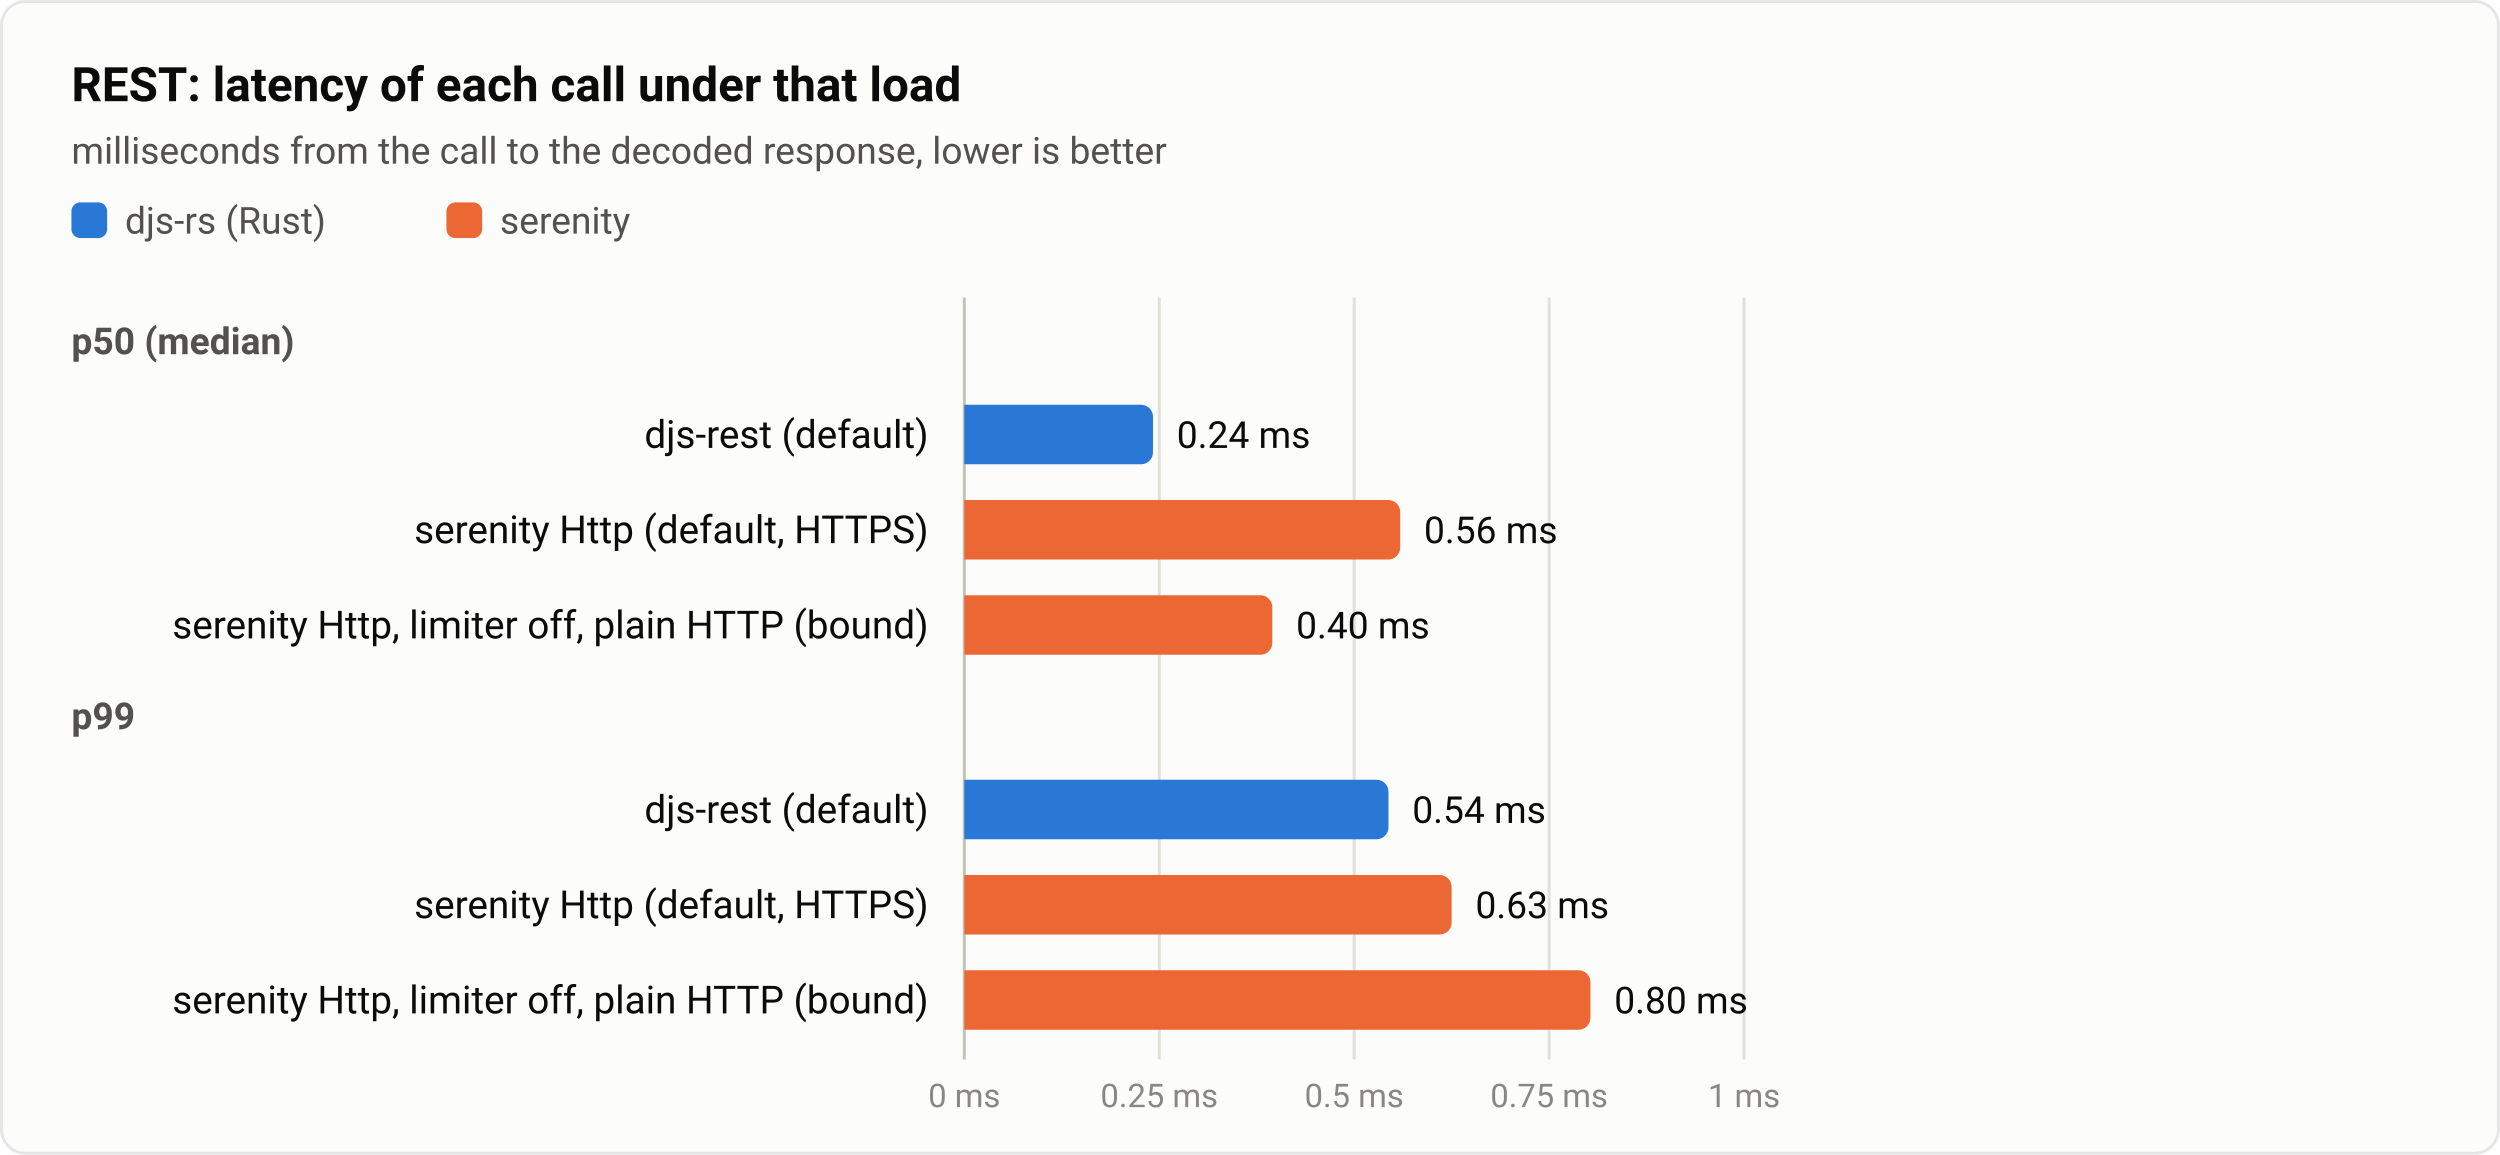
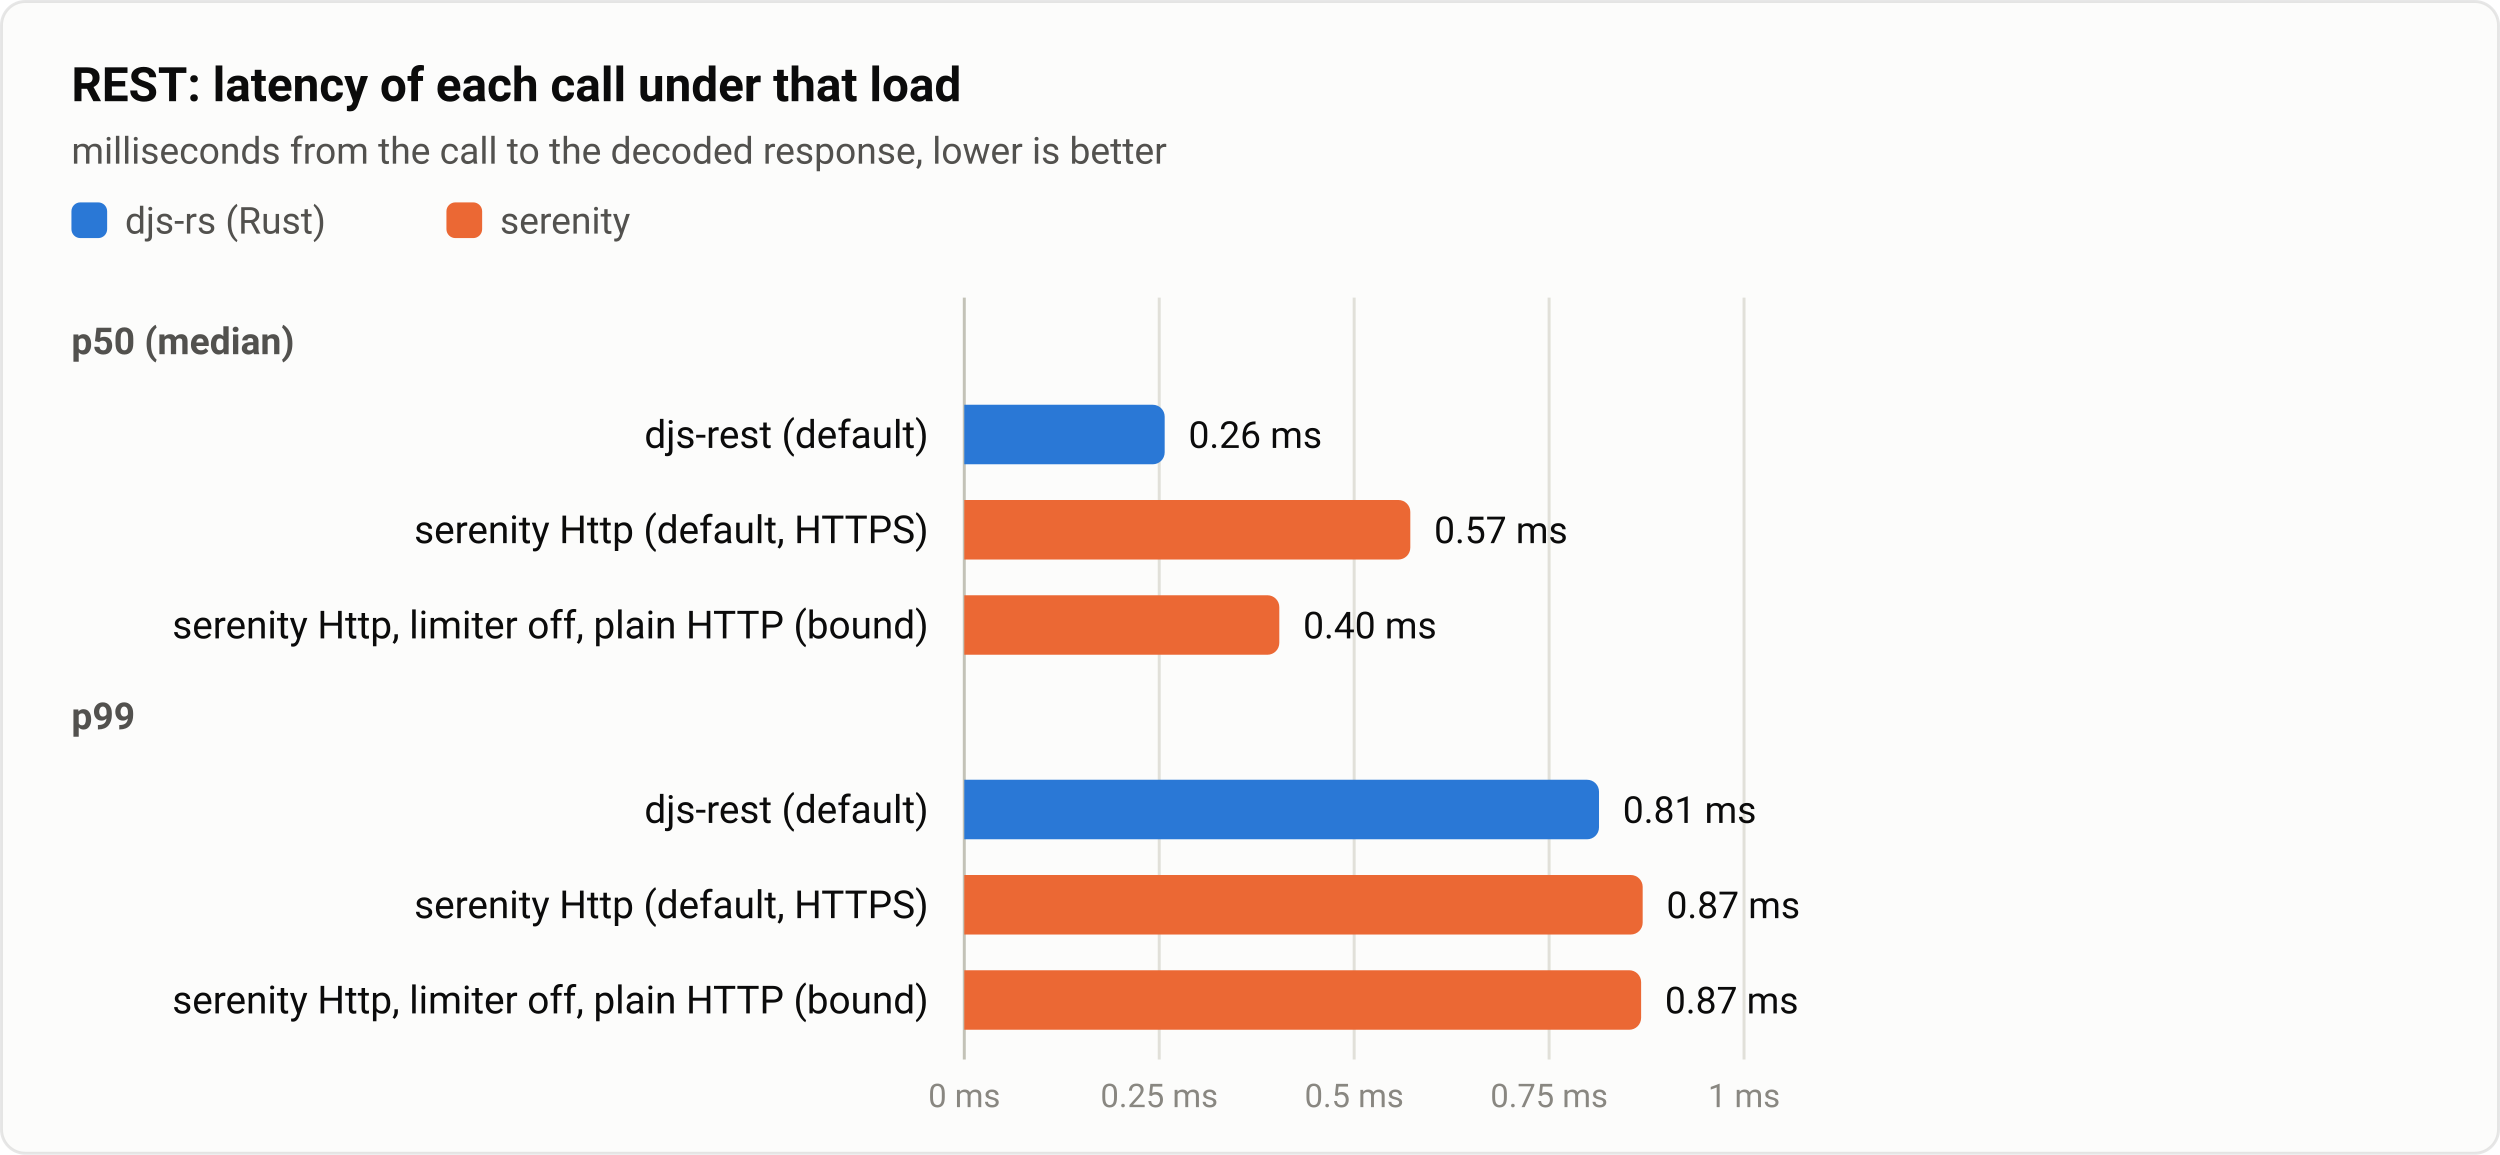
<svg xmlns="http://www.w3.org/2000/svg" width="840" height="388" viewBox="0 0 840 388" role="img" aria-labelledby="title desc" font-family="system-ui, -apple-system, &quot;Segoe UI&quot;, Roboto, sans-serif">
  <rect x="0.5" y="0.5" width="839" height="387" rx="8" fill="#fcfcfb" stroke="rgba(11,11,11,0.10)" />
  <text x="24" y="34" font-size="16" font-weight="600" fill="#0b0b0b">REST: latency of each call under that load</text>
  <text x="24" y="55" font-size="12.5" fill="#52514e">milliseconds from the call to the decoded response, lower is better</text>
  <rect x="24" y="68" width="12" height="12" rx="3" fill="#2a78d6" />
  <text x="42" y="78.5" font-size="12.5" fill="#52514e">djs-rs (Rust)</text>
  <rect x="150" y="68" width="12" height="12" rx="3" fill="#eb6834" />
  <text x="168" y="78.5" font-size="12.5" fill="#52514e">serenity</text>
  <line x1="324" y1="100" x2="324" y2="356" stroke="#c3c2b7" stroke-width="1" />
  <text x="324" y="372" font-size="11" text-anchor="middle" fill="#898781" style="font-variant-numeric: tabular-nums">0 ms</text>
  <line x1="389.5" y1="100" x2="389.5" y2="356" stroke="#e1e0d9" stroke-width="1" />
  <text x="389.5" y="372" font-size="11" text-anchor="middle" fill="#898781" style="font-variant-numeric: tabular-nums">0.25 ms</text>
  <line x1="455" y1="100" x2="455" y2="356" stroke="#e1e0d9" stroke-width="1" />
  <text x="455" y="372" font-size="11" text-anchor="middle" fill="#898781" style="font-variant-numeric: tabular-nums">0.5 ms</text>
  <line x1="520.5" y1="100" x2="520.5" y2="356" stroke="#e1e0d9" stroke-width="1" />
  <text x="520.5" y="372" font-size="11" text-anchor="middle" fill="#898781" style="font-variant-numeric: tabular-nums">0.75 ms</text>
  <line x1="586" y1="100" x2="586" y2="356" stroke="#e1e0d9" stroke-width="1" />
  <text x="586" y="372" font-size="11" text-anchor="middle" fill="#898781" style="font-variant-numeric: tabular-nums">1 ms</text>
  <text x="24" y="119" font-size="12.5" font-weight="600" fill="#52514e">p50 (median)</text>
  <text x="312" y="150.5" font-size="13" text-anchor="end" fill="#0b0b0b">djs-rest (default)</text>
-   <path d="M324,136H383.404A4,4 0 0 1 387.404,140V152A4,4 0 0 1 383.404,156H324Z" fill="#2a78d6" />
-   <text x="395.404" y="150.5" font-size="12.5" fill="#0b0b0b" style="font-variant-numeric: tabular-nums">0.24 ms</text>
+   <path d="M324,136H387.334A4,4 0 0 1 391.334,140V152A4,4 0 0 1 387.334,156H324Z" fill="#2a78d6" />
+   <text x="399.334" y="150.5" font-size="12.5" fill="#0b0b0b" style="font-variant-numeric: tabular-nums">0.26 ms</text>
  <text x="312" y="182.5" font-size="13" text-anchor="end" fill="#0b0b0b">serenity Http (default, HTTPS)</text>
-   <path d="M324,168H466.458A4,4 0 0 1 470.458,172V184A4,4 0 0 1 466.458,188H324Z" fill="#eb6834" />
-   <text x="478.458" y="182.5" font-size="12.5" fill="#0b0b0b" style="font-variant-numeric: tabular-nums">0.56 ms</text>
+   <path d="M324,168H469.864A4,4 0 0 1 473.864,172V184A4,4 0 0 1 469.864,188H324Z" fill="#eb6834" />
+   <text x="481.864" y="182.5" font-size="12.5" fill="#0b0b0b" style="font-variant-numeric: tabular-nums">0.57 ms</text>
  <text x="312" y="214.5" font-size="13" text-anchor="end" fill="#0b0b0b">serenity Http, limiter off, plain HTTP (bound)</text>
-   <path d="M324,200H423.49A4,4 0 0 1 427.49,204V216A4,4 0 0 1 423.49,220H324Z" fill="#eb6834" />
-   <text x="435.49" y="214.5" font-size="12.5" fill="#0b0b0b" style="font-variant-numeric: tabular-nums">0.40 ms</text>
+   <path d="M324,200H425.848A4,4 0 0 1 429.848,204V216A4,4 0 0 1 425.848,220H324Z" fill="#eb6834" />
+   <text x="437.848" y="214.5" font-size="12.5" fill="#0b0b0b" style="font-variant-numeric: tabular-nums">0.40 ms</text>
  <text x="24" y="245" font-size="12.5" font-weight="600" fill="#52514e">p99</text>
  <text x="312" y="276.5" font-size="13" text-anchor="end" fill="#0b0b0b">djs-rest (default)</text>
-   <path d="M324,262H462.528A4,4 0 0 1 466.528,266V278A4,4 0 0 1 462.528,282H324Z" fill="#2a78d6" />
-   <text x="474.528" y="276.5" font-size="12.5" fill="#0b0b0b" style="font-variant-numeric: tabular-nums">0.54 ms</text>
+   <path d="M324,262H533.268A4,4 0 0 1 537.268,266V278A4,4 0 0 1 533.268,282H324Z" fill="#2a78d6" />
+   <text x="545.268" y="276.5" font-size="12.5" fill="#0b0b0b" style="font-variant-numeric: tabular-nums">0.81 ms</text>
  <text x="312" y="308.5" font-size="13" text-anchor="end" fill="#0b0b0b">serenity Http (default, HTTPS)</text>
-   <path d="M324,294H483.75A4,4 0 0 1 487.75,298V310A4,4 0 0 1 483.75,314H324Z" fill="#eb6834" />
-   <text x="495.75" y="308.5" font-size="12.5" fill="#0b0b0b" style="font-variant-numeric: tabular-nums">0.63 ms</text>
+   <path d="M324,294H547.94A4,4 0 0 1 551.94,298V310A4,4 0 0 1 547.94,314H324Z" fill="#eb6834" />
+   <text x="559.94" y="308.5" font-size="12.5" fill="#0b0b0b" style="font-variant-numeric: tabular-nums">0.87 ms</text>
  <text x="312" y="340.5" font-size="13" text-anchor="end" fill="#0b0b0b">serenity Http, limiter off, plain HTTP (bound)</text>
-   <path d="M324,326H530.386A4,4 0 0 1 534.386,330V342A4,4 0 0 1 530.386,346H324Z" fill="#eb6834" />
-   <text x="542.386" y="340.5" font-size="12.5" fill="#0b0b0b" style="font-variant-numeric: tabular-nums">0.80 ms</text>
+   <path d="M324,326H547.416A4,4 0 0 1 551.416,330V342A4,4 0 0 1 547.416,346H324Z" fill="#eb6834" />
+   <text x="559.416" y="340.5" font-size="12.5" fill="#0b0b0b" style="font-variant-numeric: tabular-nums">0.87 ms</text>
</svg>
